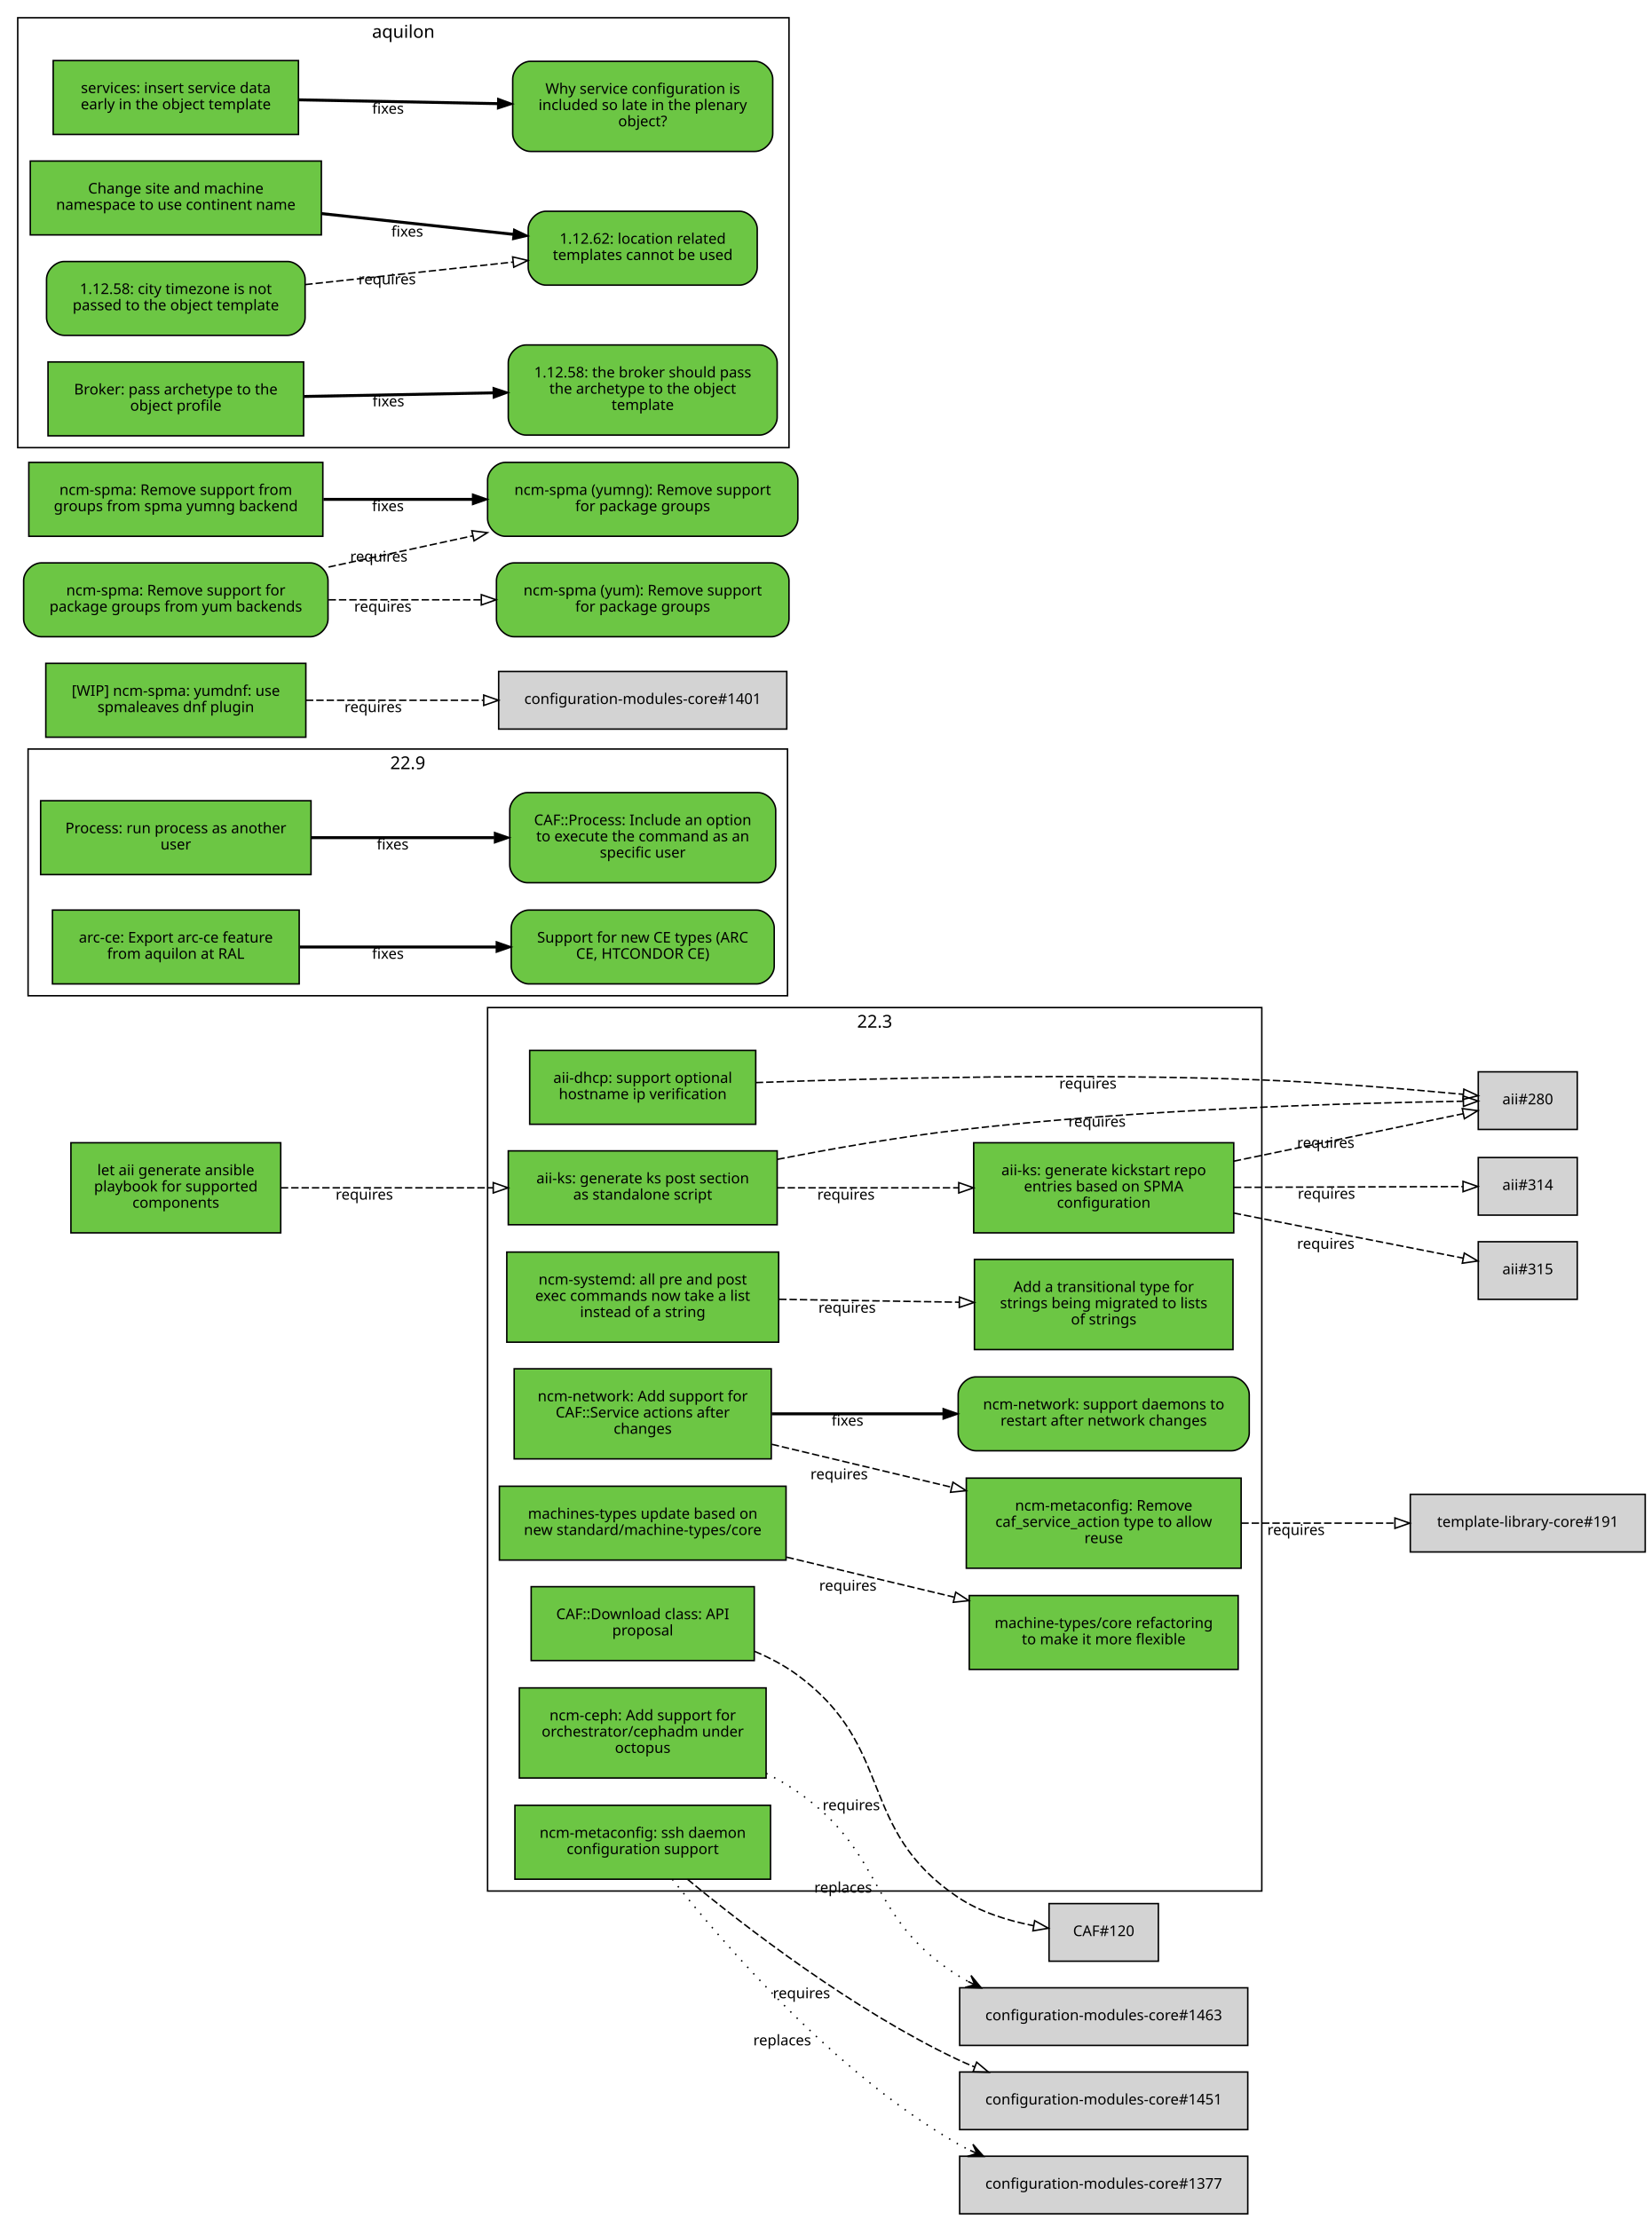
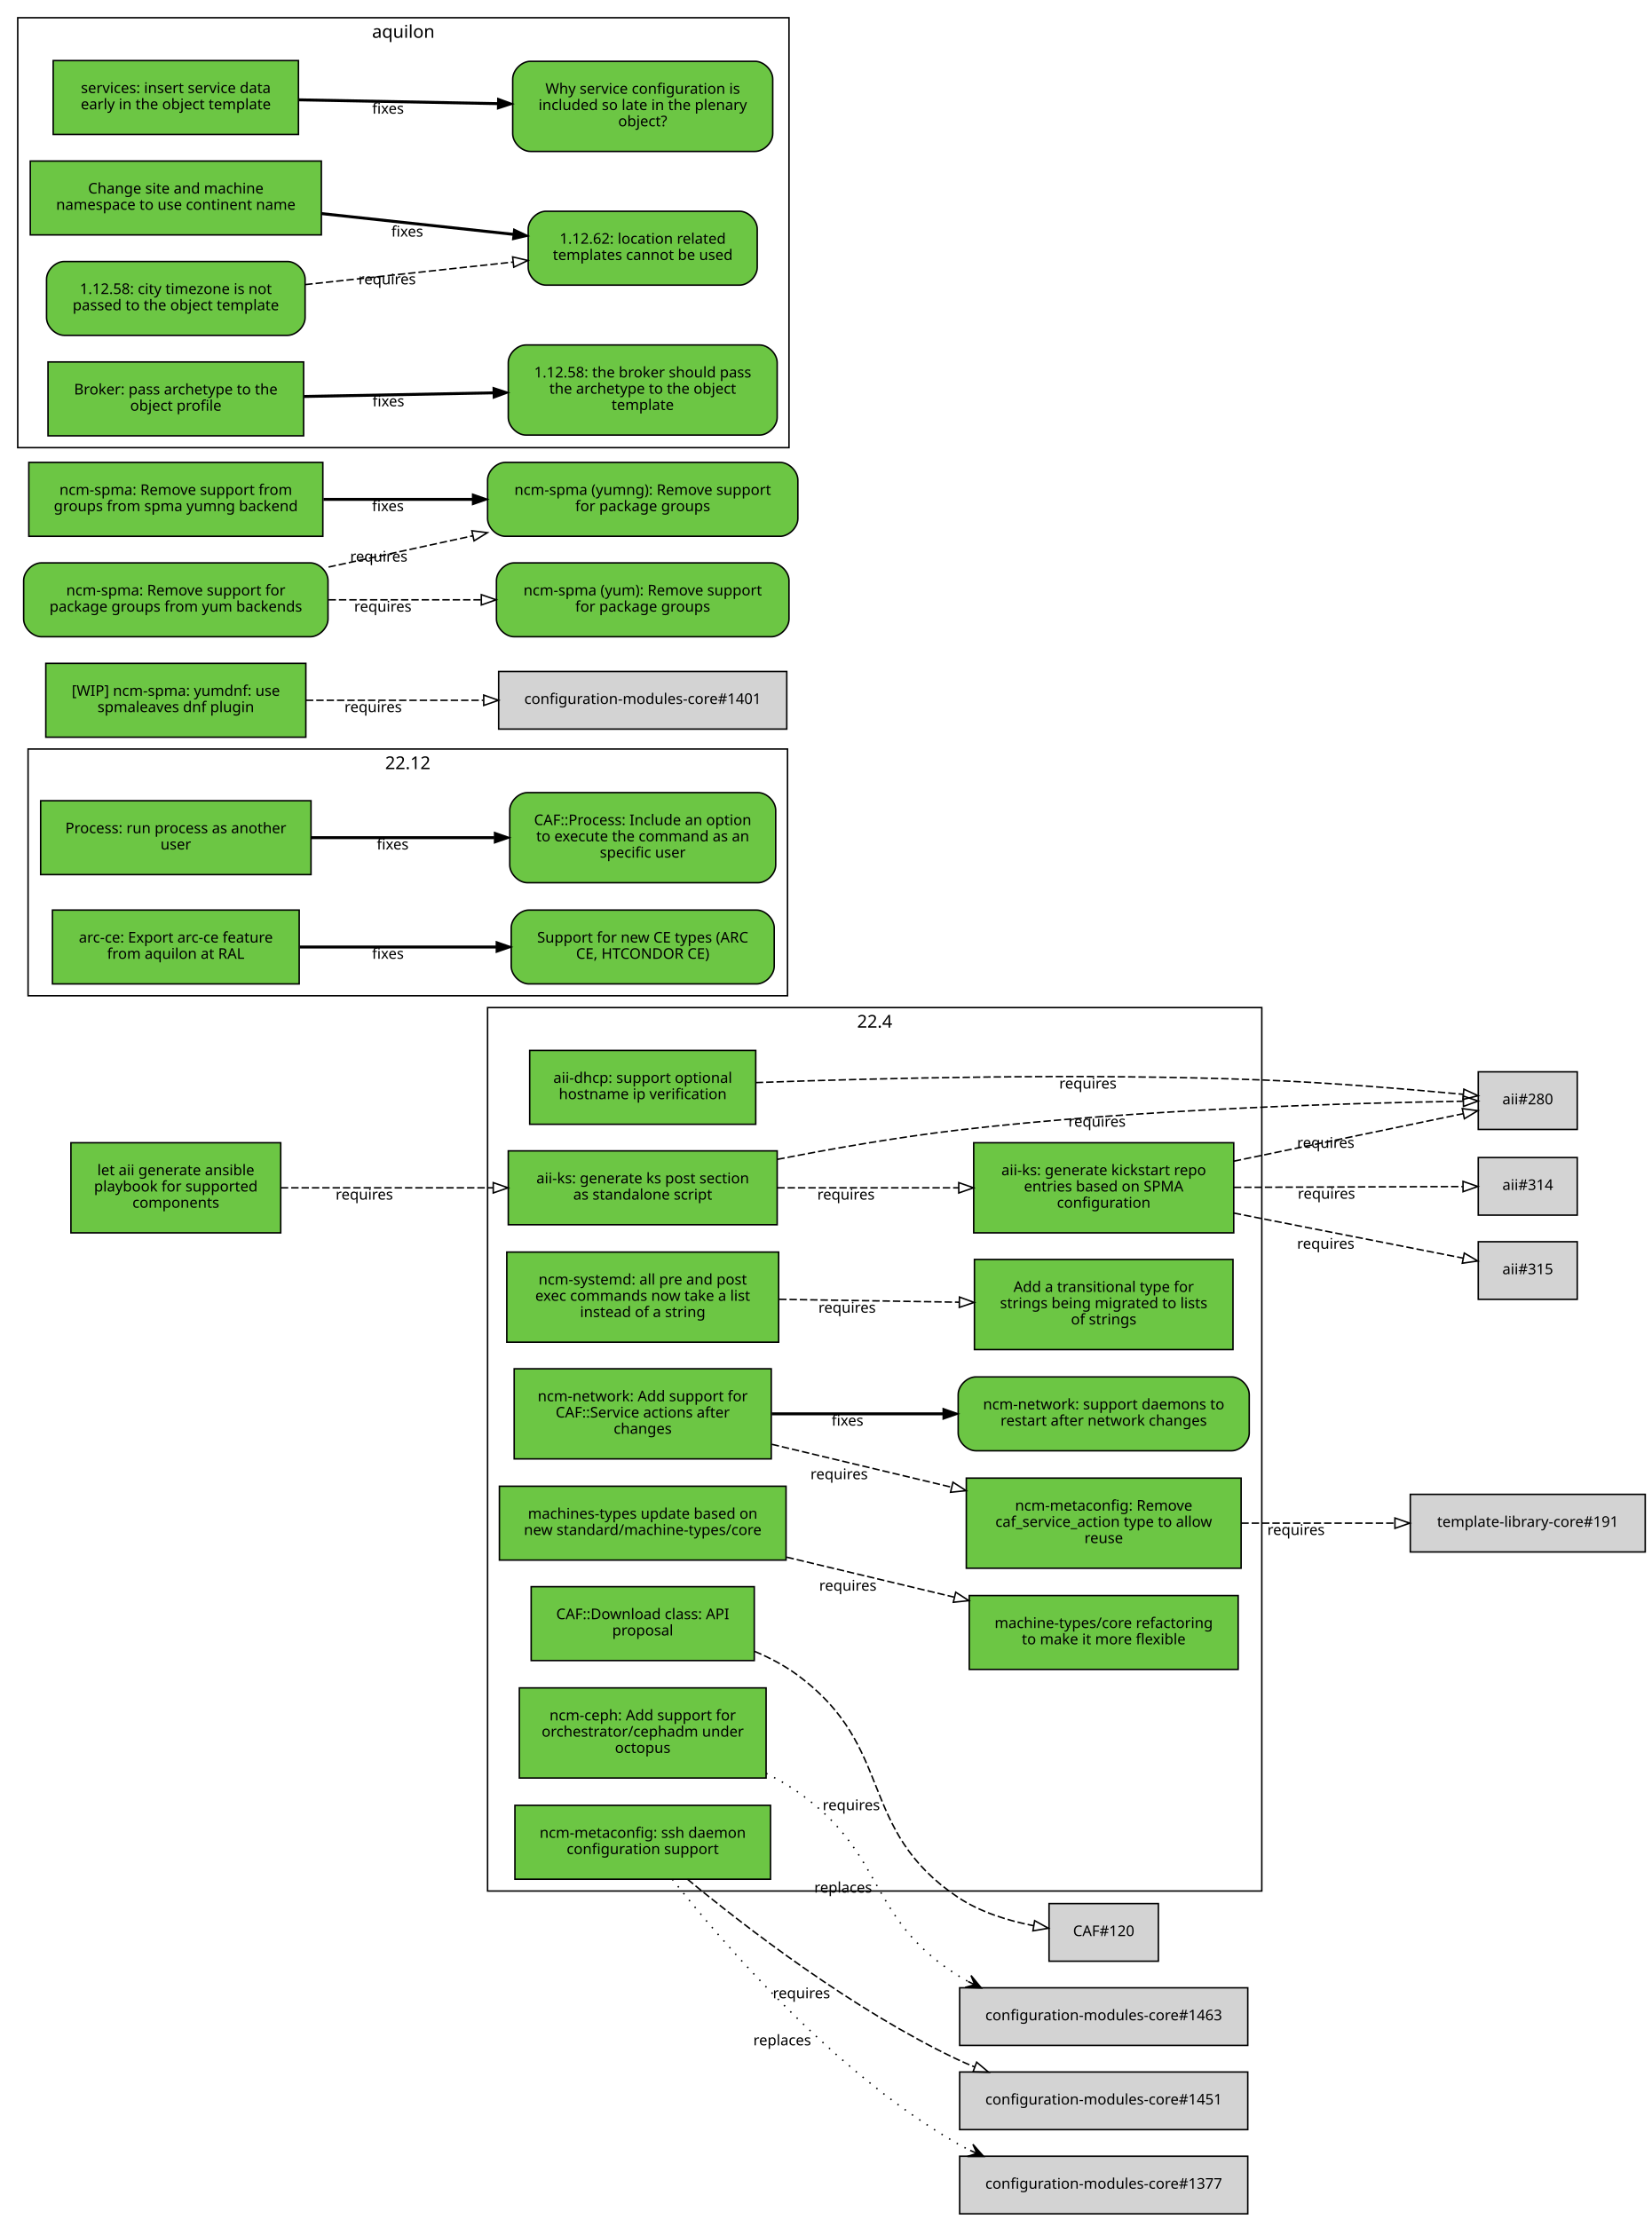
<svg xmlns="http://www.w3.org/2000/svg" xmlns:xlink="http://www.w3.org/1999/xlink" width="1118pt" height="1502pt" viewBox="0.00 0.00 1118.00 1502.00">
  <g id="graph0" class="graph" transform="scale(1 1) rotate(0) translate(4 1498)">
    <polygon fill="white" stroke="white" points="-4,5 -4,-1498 1115,-1498 1115,5 -4,5" />
    <g id="clust4" class="cluster">
      <polygon fill="none" stroke="black" points="8,-1195 8,-1486 530,-1486 530,-1195 8,-1195" />
      <text text-anchor="middle" x="269" y="-1472.4" font-family="Sans" font-size="12.00">aquilon</text>
    </g>
+     <g id="clust3" class="cluster">
+       <polygon fill="none" stroke="black" points="15,-824 15,-991 529,-991 529,-824 15,-824" />
+       <text text-anchor="middle" x="272" y="-977.4" font-family="Sans" font-size="12.00">22.12</text>
+     </g>
    <g id="clust2" class="cluster">
-       <polygon fill="none" stroke="black" points="15,-824 15,-991 529,-991 529,-824 15,-824" />
-       <text text-anchor="middle" x="272" y="-977.4" font-family="Sans" font-size="12.00">22.9</text>
-     </g>
-     <g id="clust1" class="cluster">
      <polygon fill="none" stroke="black" points="326,-218 326,-816 850,-816 850,-218 326,-218" />
-       <text text-anchor="middle" x="588" y="-802.4" font-family="Sans" font-size="12.00">22.3</text>
+       <text text-anchor="middle" x="588" y="-802.4" font-family="Sans" font-size="12.00">22.4</text>
    </g>
    <g id="node1" class="node">
      <g id="a_node1">
        <a xlink:href="https://github.com/quattor/aii/pull/328" xlink:title="aii#328 (pull-request)" target="_parent">
          <polygon fill="#6cc644" stroke="black" points="522,-719 340,-719 340,-669 522,-669 522,-719" />
          <text text-anchor="middle" x="431" y="-697" font-family="Sans" font-size="10.00">aii-ks: generate ks post section</text>
          <text text-anchor="middle" x="431" y="-686" font-family="Sans" font-size="10.00">as standalone script</text>
        </a>
      </g>
    </g>
    <g id="node2" class="node">
      <polygon fill="lightgrey" stroke="black" points="1063.5,-772.5 996.5,-772.5 996.5,-733.5 1063.5,-733.5 1063.5,-772.5" />
      <text text-anchor="middle" x="1030" y="-750.5" font-family="Sans" font-size="10.00">aii#280</text>
    </g>
    <g id="edge1" class="edge">
      <path fill="none" stroke="black" stroke-dasharray="5,2" d="M522.133,-713.255C559.652,-720.572 603.766,-728.274 644,-733 767.61,-747.518 914.782,-751.497 986.065,-752.588" />
      <polygon fill="none" stroke="black" points="986.382,-756.093 996.43,-752.734 986.48,-749.094 986.382,-756.093" />
      <text text-anchor="middle" x="738.473" y="-735.396" font-family="Sans" font-size="10.00">requires</text>
    </g>
    <g id="node3" class="node">
      <g id="a_node3">
        <a xlink:href="https://github.com/quattor/aii/pull/316" xlink:title="aii#316 (pull-request)" target="_parent">
          <polygon fill="#6cc644" stroke="black" points="831,-724.5 655,-724.5 655,-663.5 831,-663.5 831,-724.5" />
          <text text-anchor="middle" x="743" y="-702.5" font-family="Sans" font-size="10.00">aii-ks: generate kickstart repo</text>
          <text text-anchor="middle" x="743" y="-691.5" font-family="Sans" font-size="10.00">entries based on SPMA</text>
          <text text-anchor="middle" x="743" y="-680.5" font-family="Sans" font-size="10.00">configuration</text>
        </a>
      </g>
    </g>
    <g id="edge2" class="edge">
      <path fill="none" stroke="black" stroke-dasharray="5,2" d="M522.081,-694C560.563,-694 605.56,-694 644.792,-694" />
      <polygon fill="none" stroke="black" points="644.899,-697.5 654.899,-694 644.899,-690.5 644.899,-697.5" />
      <text text-anchor="middle" x="568.561" y="-686" font-family="Sans" font-size="10.00">requires</text>
    </g>
    <g id="edge3" class="edge">
      <path fill="none" stroke="black" stroke-dasharray="5,2" d="M831.058,-712.023C882.518,-722.676 945.406,-735.695 986.29,-744.158" />
      <polygon fill="none" stroke="black" points="985.688,-747.608 996.19,-746.208 987.107,-740.753 985.688,-747.608" />
      <text text-anchor="middle" x="893.279" y="-721.044" font-family="Sans" font-size="10.00">requires</text>
    </g>
    <g id="node4" class="node">
      <polygon fill="lightgrey" stroke="black" points="1063.5,-714.5 996.5,-714.5 996.5,-675.5 1063.5,-675.5 1063.5,-714.5" />
      <text text-anchor="middle" x="1030" y="-692.5" font-family="Sans" font-size="10.00">aii#314</text>
    </g>
    <g id="edge4" class="edge">
      <path fill="none" stroke="black" stroke-dasharray="5,2" d="M831.058,-694.305C882.409,-694.486 945.14,-694.706 986.03,-694.849" />
      <polygon fill="none" stroke="black" points="986.177,-698.35 996.19,-694.885 986.202,-691.35 986.177,-698.35" />
      <text text-anchor="middle" x="893.741" y="-686.596" font-family="Sans" font-size="10.00">requires</text>
    </g>
    <g id="node5" class="node">
      <polygon fill="lightgrey" stroke="black" points="1063.5,-657.5 996.5,-657.5 996.5,-618.5 1063.5,-618.5 1063.5,-657.5" />
      <text text-anchor="middle" x="1030" y="-635.5" font-family="Sans" font-size="10.00">aii#315</text>
    </g>
    <g id="edge5" class="edge">
      <path fill="none" stroke="black" stroke-dasharray="5,2" d="M831.058,-676.894C882.518,-666.782 945.406,-654.425 986.29,-646.392" />
      <polygon fill="none" stroke="black" points="987.052,-649.809 996.19,-644.447 985.702,-642.941 987.052,-649.809" />
      <text text-anchor="middle" x="893.279" y="-652.738" font-family="Sans" font-size="10.00">requires</text>
    </g>
    <g id="node6" class="node">
      <g id="a_node6">
        <a xlink:href="https://github.com/quattor/aii/pull/299" xlink:title="aii#299 (pull-request)" target="_parent">
          <polygon fill="#6cc644" stroke="black" points="507.5,-787 354.5,-787 354.5,-737 507.5,-737 507.5,-787" />
          <text text-anchor="middle" x="431" y="-765" font-family="Sans" font-size="10.00">aii-dhcp: support optional</text>
          <text text-anchor="middle" x="431" y="-754" font-family="Sans" font-size="10.00">hostname ip verification</text>
        </a>
      </g>
    </g>
    <g id="edge6" class="edge">
      <path fill="none" stroke="black" stroke-dasharray="5,2" d="M507.544,-765.217C591.286,-768.245 730.343,-771.672 850,-767 896.634,-765.179 949.947,-760.699 986.175,-757.294" />
      <polygon fill="none" stroke="black" points="986.759,-760.754 996.382,-756.32 986.094,-753.786 986.759,-760.754" />
      <text text-anchor="middle" x="732.307" y="-761.165" font-family="Sans" font-size="10.00">requires</text>
    </g>
    <g id="node7" class="node">
      <g id="a_node7">
        <a xlink:href="https://github.com/quattor/aii/pull/331" xlink:title="aii#331 (pull-request)" target="_parent">
          <polygon fill="#6cc644" stroke="black" points="186,-724.5 44,-724.5 44,-663.5 186,-663.5 186,-724.5" />
          <text text-anchor="middle" x="115" y="-702.5" font-family="Sans" font-size="10.00">let aii generate ansible</text>
          <text text-anchor="middle" x="115" y="-691.5" font-family="Sans" font-size="10.00">playbook for supported</text>
          <text text-anchor="middle" x="115" y="-680.5" font-family="Sans" font-size="10.00">components</text>
        </a>
      </g>
    </g>
    <g id="edge7" class="edge">
      <path fill="none" stroke="black" stroke-dasharray="5,2" d="M186.077,-694C228.343,-694 282.883,-694 329.668,-694" />
      <polygon fill="none" stroke="black" points="329.834,-697.5 339.834,-694 329.834,-690.5 329.834,-697.5" />
      <text text-anchor="middle" x="242.574" y="-686" font-family="Sans" font-size="10.00">requires</text>
    </g>
    <g id="node8" class="node">
      <g id="a_node8">
        <a xlink:href="https://github.com/quattor/CAF/pull/257" xlink:title="CAF#257 (pull-request)" target="_parent">
          <polygon fill="#6cc644" stroke="black" points="206.5,-956 23.5,-956 23.5,-906 206.5,-906 206.5,-956" />
          <text text-anchor="middle" x="115" y="-934" font-family="Sans" font-size="10.00">Process: run process as another</text>
          <text text-anchor="middle" x="115" y="-923" font-family="Sans" font-size="10.00">user</text>
        </a>
      </g>
    </g>
    <g id="node9" class="node">
      <g id="a_node9">
        <a xlink:href="https://github.com/quattor/CAF/issues/253" xlink:title="CAF#253 (issue)" target="_parent">
          <path fill="#6cc644" stroke="black" d="M509,-961.5C509,-961.5 353,-961.5 353,-961.5 347,-961.5 341,-955.5 341,-949.5 341,-949.5 341,-912.5 341,-912.5 341,-906.5 347,-900.5 353,-900.5 353,-900.5 509,-900.5 509,-900.5 515,-900.5 521,-906.5 521,-912.5 521,-912.5 521,-949.5 521,-949.5 521,-955.5 515,-961.5 509,-961.5" />
          <text text-anchor="middle" x="431" y="-939.5" font-family="Sans" font-size="10.00">CAF::Process: Include an option</text>
          <text text-anchor="middle" x="431" y="-928.5" font-family="Sans" font-size="10.00">to execute the command as an</text>
          <text text-anchor="middle" x="431" y="-917.5" font-family="Sans" font-size="10.00">specific user</text>
        </a>
      </g>
    </g>
    <g id="edge8" class="edge">
      <path fill="none" stroke="black" stroke-width="2" d="M206.822,-931C245.561,-931 290.88,-931 330.522,-931" />
      <polygon fill="black" stroke="black" points="330.737,-934.5 340.737,-931 330.737,-927.5 330.737,-934.5" />
      <text text-anchor="middle" x="261.782" y="-923" font-family="Sans" font-size="10.00">fixes</text>
    </g>
    <g id="node10" class="node">
      <g id="a_node10">
        <a xlink:href="https://github.com/quattor/CAF/pull/110" xlink:title="CAF#110 (pull-request)" target="_parent">
          <polygon fill="#6cc644" stroke="black" points="506.5,-424 355.5,-424 355.5,-374 506.5,-374 506.5,-424" />
          <text text-anchor="middle" x="431" y="-402" font-family="Sans" font-size="10.00">CAF::Download class: API</text>
          <text text-anchor="middle" x="431" y="-391" font-family="Sans" font-size="10.00">proposal</text>
        </a>
      </g>
    </g>
    <g id="node11" class="node">
      <polygon fill="lightgrey" stroke="black" points="780,-209.5 706,-209.5 706,-170.5 780,-170.5 780,-209.5" />
      <text text-anchor="middle" x="743" y="-187.5" font-family="Sans" font-size="10.00">CAF#120</text>
    </g>
    <g id="edge9" class="edge">
      <path fill="none" stroke="black" stroke-dasharray="5,2" d="M506.719,-380.235C517.084,-375.852 527.186,-370.504 536,-364 602.102,-315.225 575.898,-259.941 644,-214 659.174,-203.764 678.288,-197.885 695.597,-194.513" />
      <polygon fill="none" stroke="black" points="696.275,-197.948 705.537,-192.802 695.088,-191.049 696.275,-197.948" />
      <text text-anchor="middle" x="572.151" y="-272.731" font-family="Sans" font-size="10.00">requires</text>
    </g>
    <g id="node12" class="node">
      <g id="a_node12">
        <a xlink:href="https://github.com/quattor/configuration-modules-core/pull/1490" xlink:title="configuration-modules-core#1490 (pull-request)" target="_parent">
          <polygon fill="#6cc644" stroke="black" points="514.5,-355.5 347.5,-355.5 347.5,-294.5 514.5,-294.5 514.5,-355.5" />
          <text text-anchor="middle" x="431" y="-333.5" font-family="Sans" font-size="10.00">ncm-ceph: Add support for</text>
          <text text-anchor="middle" x="431" y="-322.5" font-family="Sans" font-size="10.00">orchestrator/cephadm under</text>
          <text text-anchor="middle" x="431" y="-311.5" font-family="Sans" font-size="10.00">octopus</text>
        </a>
      </g>
    </g>
    <g id="node13" class="node">
      <polygon fill="lightgrey" stroke="black" points="840.5,-152.5 645.5,-152.5 645.5,-113.5 840.5,-113.5 840.5,-152.5" />
      <text text-anchor="middle" x="743" y="-130.5" font-family="Sans" font-size="10.00">configuration-modules-core#1463</text>
    </g>
    <g id="edge10" class="edge">
      <path fill="none" stroke="black" stroke-dasharray="1,5" d="M514.567,-297.644C522.072,-293.866 529.344,-289.659 536,-285 595.873,-243.09 582.324,-200.209 644,-161 646.301,-159.537 648.679,-158.15 651.118,-156.833" />
      <polygon fill="black" stroke="black" points="660.181,-152.368 653.199,-160.824 655.696,-154.577 651.21,-156.787 651.21,-156.787 651.21,-156.787 655.696,-154.577 649.222,-152.75 660.181,-152.368 660.181,-152.368" />
      <text text-anchor="middle" x="566.663" y="-216.923" font-family="Sans" font-size="10.00">replaces</text>
    </g>
    <g id="node14" class="node">
      <g id="a_node14">
        <a xlink:href="https://github.com/quattor/configuration-modules-core/pull/1464" xlink:title="configuration-modules-core#1464 (pull-request)" target="_parent">
          <polygon fill="#6cc644" stroke="black" points="523,-650.5 339,-650.5 339,-589.5 523,-589.5 523,-650.5" />
          <text text-anchor="middle" x="431" y="-628.5" font-family="Sans" font-size="10.00">ncm-systemd: all pre and post</text>
          <text text-anchor="middle" x="431" y="-617.5" font-family="Sans" font-size="10.00">exec commands now take a list</text>
          <text text-anchor="middle" x="431" y="-606.5" font-family="Sans" font-size="10.00">instead of a string</text>
        </a>
      </g>
    </g>
    <g id="node15" class="node">
      <g id="a_node15">
        <a xlink:href="https://github.com/quattor/template-library-core/pull/212" xlink:title="template-library-core#212 (pull-request)" target="_parent">
          <polygon fill="#6cc644" stroke="black" points="830.5,-645.5 655.5,-645.5 655.5,-584.5 830.5,-584.5 830.5,-645.5" />
          <text text-anchor="middle" x="743" y="-623.5" font-family="Sans" font-size="10.00">Add a transitional type for</text>
          <text text-anchor="middle" x="743" y="-612.5" font-family="Sans" font-size="10.00">strings being migrated to lists</text>
          <text text-anchor="middle" x="743" y="-601.5" font-family="Sans" font-size="10.00">of strings</text>
        </a>
      </g>
    </g>
    <g id="edge11" class="edge">
      <path fill="none" stroke="black" stroke-dasharray="5,2" d="M523.334,-618.527C561.615,-617.909 606.168,-617.191 645.032,-616.564" />
      <polygon fill="none" stroke="black" points="645.364,-620.059 655.306,-616.398 645.251,-613.06 645.364,-620.059" />
      <text text-anchor="middle" x="569.323" y="-609.463" font-family="Sans" font-size="10.00">requires</text>
    </g>
    <g id="node16" class="node">
      <g id="a_node16">
        <a xlink:href="https://github.com/quattor/configuration-modules-core/pull/1452" xlink:title="configuration-modules-core#1452 (pull-request)" target="_parent">
          <polygon fill="#6cc644" stroke="black" points="517.5,-276 344.5,-276 344.5,-226 517.5,-226 517.5,-276" />
          <text text-anchor="middle" x="431" y="-254" font-family="Sans" font-size="10.00">ncm-metaconfig: ssh daemon</text>
          <text text-anchor="middle" x="431" y="-243" font-family="Sans" font-size="10.00">configuration support</text>
        </a>
      </g>
    </g>
    <g id="node17" class="node">
      <polygon fill="lightgrey" stroke="black" points="840.5,-38.5 645.5,-38.5 645.5,0.5 840.5,0.5 840.5,-38.5" />
      <text text-anchor="middle" x="743" y="-16.5" font-family="Sans" font-size="10.00">configuration-modules-core#1377</text>
    </g>
    <g id="edge12" class="edge">
      <path fill="none" stroke="black" stroke-dasharray="1,5" d="M451.039,-225.948C485.052,-182.932 560.551,-95.028 644,-47 646.711,-45.44 649.516,-43.961 652.387,-42.561" />
      <polygon fill="black" stroke="black" points="661.754,-38.349 654.479,-46.554 657.194,-40.4 652.634,-42.45 652.634,-42.45 652.634,-42.45 657.194,-40.4 650.788,-38.346 661.754,-38.349 661.754,-38.349" />
      <text text-anchor="middle" x="525.394" y="-113.542" font-family="Sans" font-size="10.00">replaces</text>
    </g>
    <g id="node18" class="node">
      <polygon fill="lightgrey" stroke="black" points="840.5,-95.5 645.5,-95.5 645.5,-56.5 840.5,-56.5 840.5,-95.5" />
      <text text-anchor="middle" x="743" y="-73.5" font-family="Sans" font-size="10.00">configuration-modules-core#1451</text>
    </g>
    <g id="edge13" class="edge">
      <path fill="none" stroke="black" stroke-dasharray="5,2" d="M461.302,-225.961C500.523,-193.6 573.366,-137.451 644,-104 647.778,-102.211 651.694,-100.513 655.689,-98.906" />
      <polygon fill="none" stroke="black" points="657.024,-102.143 665.129,-95.318 654.537,-95.599 657.024,-102.143" />
      <text text-anchor="middle" x="538.444" y="-145.408" font-family="Sans" font-size="10.00">requires</text>
    </g>
    <g id="node19" class="node">
      <g id="a_node19">
        <a xlink:href="https://github.com/quattor/configuration-modules-core/pull/1336" xlink:title="configuration-modules-core#1336 (pull-request)" target="_parent">
          <polygon fill="#6cc644" stroke="black" points="518,-571.5 344,-571.5 344,-510.5 518,-510.5 518,-571.5" />
          <text text-anchor="middle" x="431" y="-549.5" font-family="Sans" font-size="10.00">ncm-network: Add support for</text>
          <text text-anchor="middle" x="431" y="-538.5" font-family="Sans" font-size="10.00">CAF::Service actions after</text>
          <text text-anchor="middle" x="431" y="-527.5" font-family="Sans" font-size="10.00">changes</text>
        </a>
      </g>
    </g>
    <g id="node20" class="node">
      <g id="a_node20">
        <a xlink:href="https://github.com/quattor/configuration-modules-core/pull/1335" xlink:title="configuration-modules-core#1335 (pull-request)" target="_parent">
          <polygon fill="#6cc644" stroke="black" points="836,-497.5 650,-497.5 650,-436.5 836,-436.5 836,-497.5" />
          <text text-anchor="middle" x="743" y="-475.5" font-family="Sans" font-size="10.00">ncm-metaconfig: Remove</text>
          <text text-anchor="middle" x="743" y="-464.5" font-family="Sans" font-size="10.00">caf_service_action type to allow</text>
          <text text-anchor="middle" x="743" y="-453.5" font-family="Sans" font-size="10.00">reuse</text>
        </a>
      </g>
    </g>
    <g id="edge14" class="edge">
      <path fill="none" stroke="black" stroke-dasharray="5,2" d="M518.352,-520.387C556.091,-511.378 600.633,-500.746 639.992,-491.35" />
      <polygon fill="none" stroke="black" points="640.966,-494.716 649.88,-488.99 639.34,-487.908 640.966,-494.716" />
      <text text-anchor="middle" x="563.923" y="-496.734" font-family="Sans" font-size="10.00">requires</text>
    </g>
    <g id="node21" class="node">
      <g id="a_node21">
        <a xlink:href="https://github.com/quattor/configuration-modules-core/issues/1071" xlink:title="configuration-modules-core#1071 (issue)" target="_parent">
          <path fill="#6cc644" stroke="black" d="M829.5,-566C829.5,-566 656.5,-566 656.5,-566 650.5,-566 644.5,-560 644.5,-554 644.5,-554 644.5,-528 644.5,-528 644.5,-522 650.5,-516 656.5,-516 656.5,-516 829.5,-516 829.5,-516 835.5,-516 841.5,-522 841.5,-528 841.5,-528 841.5,-554 841.5,-554 841.5,-560 835.5,-566 829.5,-566" />
          <text text-anchor="middle" x="743" y="-544" font-family="Sans" font-size="10.00">ncm-network: support daemons to</text>
          <text text-anchor="middle" x="743" y="-533" font-family="Sans" font-size="10.00">restart after network changes</text>
        </a>
      </g>
    </g>
    <g id="edge15" class="edge">
      <path fill="none" stroke="black" stroke-width="2" d="M518.352,-541C554.286,-541 596.389,-541 634.312,-541" />
      <polygon fill="black" stroke="black" points="634.371,-544.5 644.371,-541 634.371,-537.5 634.371,-544.5" />
      <text text-anchor="middle" x="569.612" y="-533" font-family="Sans" font-size="10.00">fixes</text>
    </g>
    <g id="node22" class="node">
      <polygon fill="lightgrey" stroke="black" points="1109.5,-486.5 950.5,-486.5 950.5,-447.5 1109.5,-447.5 1109.5,-486.5" />
      <text text-anchor="middle" x="1030" y="-464.5" font-family="Sans" font-size="10.00">template-library-core#191</text>
    </g>
    <g id="edge16" class="edge">
      <path fill="none" stroke="black" stroke-dasharray="5,2" d="M836.138,-467C869.447,-467 906.968,-467 940.003,-467" />
      <polygon fill="none" stroke="black" points="940.101,-470.5 950.101,-467 940.101,-463.5 940.101,-470.5" />
      <text text-anchor="middle" x="873.142" y="-459" font-family="Sans" font-size="10.00">requires</text>
    </g>
    <g id="node23" class="node">
      <g id="a_node23">
        <a xlink:href="https://github.com/quattor/configuration-modules-core/pull/1507" xlink:title="configuration-modules-core#1507 (pull-request)" target="_parent">
          <polygon fill="#6cc644" stroke="black" points="203,-1049 27,-1049 27,-999 203,-999 203,-1049" />
          <text text-anchor="middle" x="115" y="-1027" font-family="Sans" font-size="10.00">[WIP] ncm-spma: yumdnf: use</text>
          <text text-anchor="middle" x="115" y="-1016" font-family="Sans" font-size="10.00">spmaleaves dnf plugin</text>
        </a>
      </g>
    </g>
    <g id="node24" class="node">
      <polygon fill="lightgrey" stroke="black" points="528.5,-1043.5 333.5,-1043.5 333.5,-1004.5 528.5,-1004.5 528.5,-1043.5" />
      <text text-anchor="middle" x="431" y="-1021.5" font-family="Sans" font-size="10.00">configuration-modules-core#1401</text>
    </g>
    <g id="edge17" class="edge">
      <path fill="none" stroke="black" stroke-dasharray="5,2" d="M203.05,-1024C240.203,-1024 283.927,-1024 323.027,-1024" />
      <polygon fill="none" stroke="black" points="323.391,-1027.5 333.391,-1024 323.391,-1020.5 323.391,-1027.5" />
      <text text-anchor="middle" x="248.549" y="-1016" font-family="Sans" font-size="10.00">requires</text>
    </g>
    <g id="node25" class="node">
      <g id="a_node25">
        <a xlink:href="https://github.com/quattor/configuration-modules-core/pull/1148" xlink:title="configuration-modules-core#1148 (pull-request)" target="_parent">
          <polygon fill="#6cc644" stroke="black" points="214.5,-1185 15.5,-1185 15.5,-1135 214.5,-1135 214.5,-1185" />
          <text text-anchor="middle" x="115" y="-1163" font-family="Sans" font-size="10.00">ncm-spma: Remove support from</text>
          <text text-anchor="middle" x="115" y="-1152" font-family="Sans" font-size="10.00">groups from spma yumng backend</text>
        </a>
      </g>
    </g>
    <g id="node26" class="node">
      <g id="a_node26">
        <a xlink:href="https://github.com/quattor/configuration-modules-core/issues/952" xlink:title="configuration-modules-core#952 (issue)" target="_parent">
          <path fill="#6cc644" stroke="black" d="M524,-1185C524,-1185 338,-1185 338,-1185 332,-1185 326,-1179 326,-1173 326,-1173 326,-1147 326,-1147 326,-1141 332,-1135 338,-1135 338,-1135 524,-1135 524,-1135 530,-1135 536,-1141 536,-1147 536,-1147 536,-1173 536,-1173 536,-1179 530,-1185 524,-1185" />
          <text text-anchor="middle" x="431" y="-1163" font-family="Sans" font-size="10.00">ncm-spma (yumng): Remove support</text>
          <text text-anchor="middle" x="431" y="-1152" font-family="Sans" font-size="10.00">for package groups</text>
        </a>
      </g>
    </g>
    <g id="edge18" class="edge">
      <path fill="none" stroke="black" stroke-width="2" d="M214.921,-1160C246.933,-1160 282.695,-1160 315.726,-1160" />
      <polygon fill="black" stroke="black" points="315.883,-1163.5 325.883,-1160 315.882,-1156.5 315.883,-1163.5" />
      <text text-anchor="middle" x="258.546" y="-1152" font-family="Sans" font-size="10.00">fixes</text>
    </g>
    <g id="node27" class="node">
      <g id="a_node27">
        <a xlink:href="https://github.com/quattor/configuration-modules-core/issues/950" xlink:title="configuration-modules-core#950 (issue)" target="_parent">
          <path fill="#6cc644" stroke="black" d="M206,-1117C206,-1117 24,-1117 24,-1117 18,-1117 12,-1111 12,-1105 12,-1105 12,-1079 12,-1079 12,-1073 18,-1067 24,-1067 24,-1067 206,-1067 206,-1067 212,-1067 218,-1073 218,-1079 218,-1079 218,-1105 218,-1105 218,-1111 212,-1117 206,-1117" />
          <text text-anchor="middle" x="115" y="-1095" font-family="Sans" font-size="10.00">ncm-spma: Remove support for</text>
          <text text-anchor="middle" x="115" y="-1084" font-family="Sans" font-size="10.00">package groups from yum backends</text>
        </a>
      </g>
    </g>
    <g id="node28" class="node">
      <g id="a_node28">
        <a xlink:href="https://github.com/quattor/configuration-modules-core/issues/951" xlink:title="configuration-modules-core#951 (issue)" target="_parent">
          <path fill="#6cc644" stroke="black" d="M518,-1117C518,-1117 344,-1117 344,-1117 338,-1117 332,-1111 332,-1105 332,-1105 332,-1079 332,-1079 332,-1073 338,-1067 344,-1067 344,-1067 518,-1067 518,-1067 524,-1067 530,-1073 530,-1079 530,-1079 530,-1105 530,-1105 530,-1111 524,-1117 518,-1117" />
          <text text-anchor="middle" x="431" y="-1095" font-family="Sans" font-size="10.00">ncm-spma (yum): Remove support</text>
          <text text-anchor="middle" x="431" y="-1084" font-family="Sans" font-size="10.00">for package groups</text>
        </a>
      </g>
    </g>
    <g id="edge19" class="edge">
      <path fill="none" stroke="black" stroke-dasharray="5,2" d="M218.381,-1092C251.386,-1092 288.071,-1092 321.502,-1092" />
      <polygon fill="none" stroke="black" points="321.765,-1095.5 331.765,-1092 321.765,-1088.5 321.765,-1095.5" />
      <text text-anchor="middle" x="255.107" y="-1084" font-family="Sans" font-size="10.00">requires</text>
    </g>
    <g id="edge20" class="edge">
      <path fill="none" stroke="black" stroke-dasharray="5,2" d="M218.381,-1114.17C249.602,-1120.93 284.116,-1128.41 316.053,-1135.32" />
      <polygon fill="none" stroke="black" points="315.361,-1138.75 325.876,-1137.45 316.843,-1131.91 315.361,-1138.75" />
      <text text-anchor="middle" x="252.372" y="-1117.86" font-family="Sans" font-size="10.00">requires</text>
    </g>
    <g id="node29" class="node">
      <g id="a_node29">
        <a xlink:href="https://github.com/quattor/template-library-grid/pull/241" xlink:title="template-library-grid#241 (pull-request)" target="_parent">
          <polygon fill="#6cc644" stroke="black" points="528,-492 334,-492 334,-442 528,-442 528,-492" />
          <text text-anchor="middle" x="431" y="-470" font-family="Sans" font-size="10.00">machines-types update based on</text>
          <text text-anchor="middle" x="431" y="-459" font-family="Sans" font-size="10.00">new standard/machine-types/core</text>
        </a>
      </g>
    </g>
    <g id="node30" class="node">
      <g id="a_node30">
        <a xlink:href="https://github.com/quattor/template-library-standard/pull/140" xlink:title="template-library-standard#140 (pull-request)" target="_parent">
          <polygon fill="#6cc644" stroke="black" points="834,-418 652,-418 652,-368 834,-368 834,-418" />
          <text text-anchor="middle" x="743" y="-396" font-family="Sans" font-size="10.00">machine-types/core refactoring</text>
          <text text-anchor="middle" x="743" y="-385" font-family="Sans" font-size="10.00">to make it more flexible</text>
        </a>
      </g>
    </g>
    <g id="edge21" class="edge">
      <path fill="none" stroke="black" stroke-dasharray="5,2" d="M528.387,-443.992C564.372,-435.402 605.301,-425.631 641.636,-416.958" />
      <polygon fill="none" stroke="black" points="642.84,-420.269 651.754,-414.543 641.215,-413.46 642.84,-420.269" />
      <text text-anchor="middle" x="569.849" y="-421.32" font-family="Sans" font-size="10.00">requires</text>
    </g>
    <g id="node31" class="node">
      <g id="a_node31">
        <a xlink:href="https://github.com/quattor/template-library-grid/pull/232" xlink:title="template-library-grid#232 (pull-request)" target="_parent">
          <polygon fill="#6cc644" stroke="black" points="198.5,-882 31.5,-882 31.5,-832 198.5,-832 198.5,-882" />
          <text text-anchor="middle" x="115" y="-860" font-family="Sans" font-size="10.00">arc-ce: Export arc-ce feature</text>
          <text text-anchor="middle" x="115" y="-849" font-family="Sans" font-size="10.00">from aquilon at RAL</text>
        </a>
      </g>
    </g>
    <g id="node32" class="node">
      <g id="a_node32">
        <a xlink:href="https://github.com/quattor/template-library-grid/issues/221" xlink:title="template-library-grid#221 (issue)" target="_parent">
          <path fill="#6cc644" stroke="black" d="M508,-882C508,-882 354,-882 354,-882 348,-882 342,-876 342,-870 342,-870 342,-844 342,-844 342,-838 348,-832 354,-832 354,-832 508,-832 508,-832 514,-832 520,-838 520,-844 520,-844 520,-870 520,-870 520,-876 514,-882 508,-882" />
          <text text-anchor="middle" x="431" y="-860" font-family="Sans" font-size="10.00">Support for new CE types (ARC</text>
          <text text-anchor="middle" x="431" y="-849" font-family="Sans" font-size="10.00">CE, HTCONDOR CE)</text>
        </a>
      </g>
    </g>
    <g id="edge22" class="edge">
      <path fill="none" stroke="black" stroke-width="2" d="M198.911,-857C239.702,-857 289.151,-857 331.823,-857" />
      <polygon fill="black" stroke="black" points="331.947,-860.5 341.947,-857 331.947,-853.5 331.947,-860.5" />
      <text text-anchor="middle" x="258.543" y="-849" font-family="Sans" font-size="10.00">fixes</text>
    </g>
    <g id="node33" class="node">
      <g id="a_node33">
        <a xlink:href="https://github.com/quattor/aquilon/pull/115" xlink:title="aquilon#115 (pull-request)" target="_parent">
          <polygon fill="#6cc644" stroke="black" points="198,-1457 32,-1457 32,-1407 198,-1407 198,-1457" />
          <text text-anchor="middle" x="115" y="-1435" font-family="Sans" font-size="10.00">services: insert service data</text>
          <text text-anchor="middle" x="115" y="-1424" font-family="Sans" font-size="10.00">early in the object template</text>
        </a>
      </g>
    </g>
    <g id="node34" class="node">
      <g id="a_node34">
        <a xlink:href="https://github.com/quattor/aquilon/issues/109" xlink:title="aquilon#109 (issue)" target="_parent">
          <path fill="#6cc644" stroke="black" d="M507,-1456.5C507,-1456.5 355,-1456.5 355,-1456.5 349,-1456.5 343,-1450.5 343,-1444.5 343,-1444.5 343,-1407.5 343,-1407.5 343,-1401.5 349,-1395.5 355,-1395.5 355,-1395.5 507,-1395.5 507,-1395.5 513,-1395.5 519,-1401.5 519,-1407.5 519,-1407.5 519,-1444.5 519,-1444.5 519,-1450.5 513,-1456.5 507,-1456.5" />
          <text text-anchor="middle" x="431" y="-1434.5" font-family="Sans" font-size="10.00">Why service configuration is</text>
          <text text-anchor="middle" x="431" y="-1423.5" font-family="Sans" font-size="10.00">included so late in the plenary</text>
          <text text-anchor="middle" x="431" y="-1412.5" font-family="Sans" font-size="10.00">object?</text>
        </a>
      </g>
    </g>
    <g id="edge23" class="edge">
      <path fill="none" stroke="black" stroke-width="2" d="M198.09,-1430.43C239.304,-1429.64 289.515,-1428.68 332.663,-1427.86" />
      <polygon fill="black" stroke="black" points="332.965,-1431.35 342.896,-1427.66 332.831,-1424.36 332.965,-1431.35" />
      <text text-anchor="middle" x="258.61" y="-1421.05" font-family="Sans" font-size="10.00">fixes</text>
    </g>
    <g id="node35" class="node">
      <g id="a_node35">
        <a xlink:href="https://github.com/quattor/aquilon/pull/110" xlink:title="aquilon#110 (pull-request)" target="_parent">
          <polygon fill="#6cc644" stroke="black" points="213.5,-1389 16.5,-1389 16.5,-1339 213.5,-1339 213.5,-1389" />
          <text text-anchor="middle" x="115" y="-1367" font-family="Sans" font-size="10.00">Change site and machine</text>
          <text text-anchor="middle" x="115" y="-1356" font-family="Sans" font-size="10.00">namespace to use continent name</text>
        </a>
      </g>
    </g>
    <g id="node36" class="node">
      <g id="a_node36">
        <a xlink:href="https://github.com/quattor/aquilon/issues/104" xlink:title="aquilon#104 (issue)" target="_parent">
          <path fill="#6cc644" stroke="black" d="M496.5,-1355C496.5,-1355 365.5,-1355 365.5,-1355 359.5,-1355 353.5,-1349 353.5,-1343 353.5,-1343 353.5,-1317 353.5,-1317 353.5,-1311 359.5,-1305 365.5,-1305 365.5,-1305 496.5,-1305 496.5,-1305 502.5,-1305 508.5,-1311 508.5,-1317 508.5,-1317 508.5,-1343 508.5,-1343 508.5,-1349 502.5,-1355 496.5,-1355" />
          <text text-anchor="middle" x="431" y="-1333" font-family="Sans" font-size="10.00">1.12.62: location related</text>
          <text text-anchor="middle" x="431" y="-1322" font-family="Sans" font-size="10.00">templates cannot be used</text>
        </a>
      </g>
    </g>
    <g id="edge24" class="edge">
      <path fill="none" stroke="black" stroke-width="2" d="M213.63,-1353.43C255.122,-1348.94 303.101,-1343.74 343.32,-1339.39" />
      <polygon fill="black" stroke="black" points="343.804,-1342.85 353.369,-1338.3 343.05,-1335.89 343.804,-1342.85" />
      <text text-anchor="middle" x="271.634" y="-1337.85" font-family="Sans" font-size="10.00">fixes</text>
    </g>
    <g id="node37" class="node">
      <g id="a_node37">
        <a xlink:href="https://github.com/quattor/aquilon/issues/91" xlink:title="aquilon#91 (issue)" target="_parent">
          <path fill="#6cc644" stroke="black" d="M190.5,-1321C190.5,-1321 39.5,-1321 39.5,-1321 33.5,-1321 27.5,-1315 27.5,-1309 27.5,-1309 27.5,-1283 27.5,-1283 27.5,-1277 33.5,-1271 39.5,-1271 39.5,-1271 190.5,-1271 190.5,-1271 196.5,-1271 202.5,-1277 202.5,-1283 202.5,-1283 202.5,-1309 202.5,-1309 202.5,-1315 196.5,-1321 190.5,-1321" />
          <text text-anchor="middle" x="115" y="-1299" font-family="Sans" font-size="10.00">1.12.58: city timezone is not</text>
          <text text-anchor="middle" x="115" y="-1288" font-family="Sans" font-size="10.00">passed to the object template</text>
        </a>
      </g>
    </g>
    <g id="edge25" class="edge">
      <path fill="none" stroke="black" stroke-dasharray="5,2" d="M202.633,-1305.38C246.42,-1310.12 299.413,-1315.86 343.22,-1320.6" />
      <polygon fill="none" stroke="black" points="342.962,-1324.1 353.281,-1321.69 343.716,-1317.14 342.962,-1324.1" />
      <text text-anchor="middle" x="258.022" y="-1305.54" font-family="Sans" font-size="10.00">requires</text>
    </g>
    <g id="node38" class="node">
      <g id="a_node38">
        <a xlink:href="https://github.com/quattor/aquilon/pull/89" xlink:title="aquilon#89 (pull-request)" target="_parent">
          <polygon fill="#6cc644" stroke="black" points="201.5,-1253 28.5,-1253 28.5,-1203 201.5,-1203 201.5,-1253" />
          <text text-anchor="middle" x="115" y="-1231" font-family="Sans" font-size="10.00">Broker: pass archetype to the</text>
          <text text-anchor="middle" x="115" y="-1220" font-family="Sans" font-size="10.00">object profile</text>
        </a>
      </g>
    </g>
    <g id="node39" class="node">
      <g id="a_node39">
        <a xlink:href="https://github.com/quattor/aquilon/issues/88" xlink:title="aquilon#88 (issue)" target="_parent">
          <path fill="#6cc644" stroke="black" d="M510,-1264.5C510,-1264.5 352,-1264.5 352,-1264.5 346,-1264.5 340,-1258.5 340,-1252.5 340,-1252.5 340,-1215.5 340,-1215.5 340,-1209.5 346,-1203.5 352,-1203.5 352,-1203.5 510,-1203.5 510,-1203.5 516,-1203.5 522,-1209.5 522,-1215.5 522,-1215.5 522,-1252.5 522,-1252.5 522,-1258.5 516,-1264.5 510,-1264.5" />
          <text text-anchor="middle" x="431" y="-1242.5" font-family="Sans" font-size="10.00">1.12.58: the broker should pass</text>
          <text text-anchor="middle" x="431" y="-1231.5" font-family="Sans" font-size="10.00">the archetype to the object</text>
          <text text-anchor="middle" x="431" y="-1220.5" font-family="Sans" font-size="10.00">template</text>
        </a>
      </g>
    </g>
    <g id="edge26" class="edge">
      <path fill="none" stroke="black" stroke-width="2" d="M201.802,-1229.64C241.391,-1230.4 288.643,-1231.3 329.852,-1232.09" />
      <polygon fill="black" stroke="black" points="329.85,-1235.59 339.915,-1232.28 329.984,-1228.59 329.85,-1235.59" />
      <text text-anchor="middle" x="258.872" y="-1222.96" font-family="Sans" font-size="10.00">fixes</text>
    </g>
  </g>
</svg>
